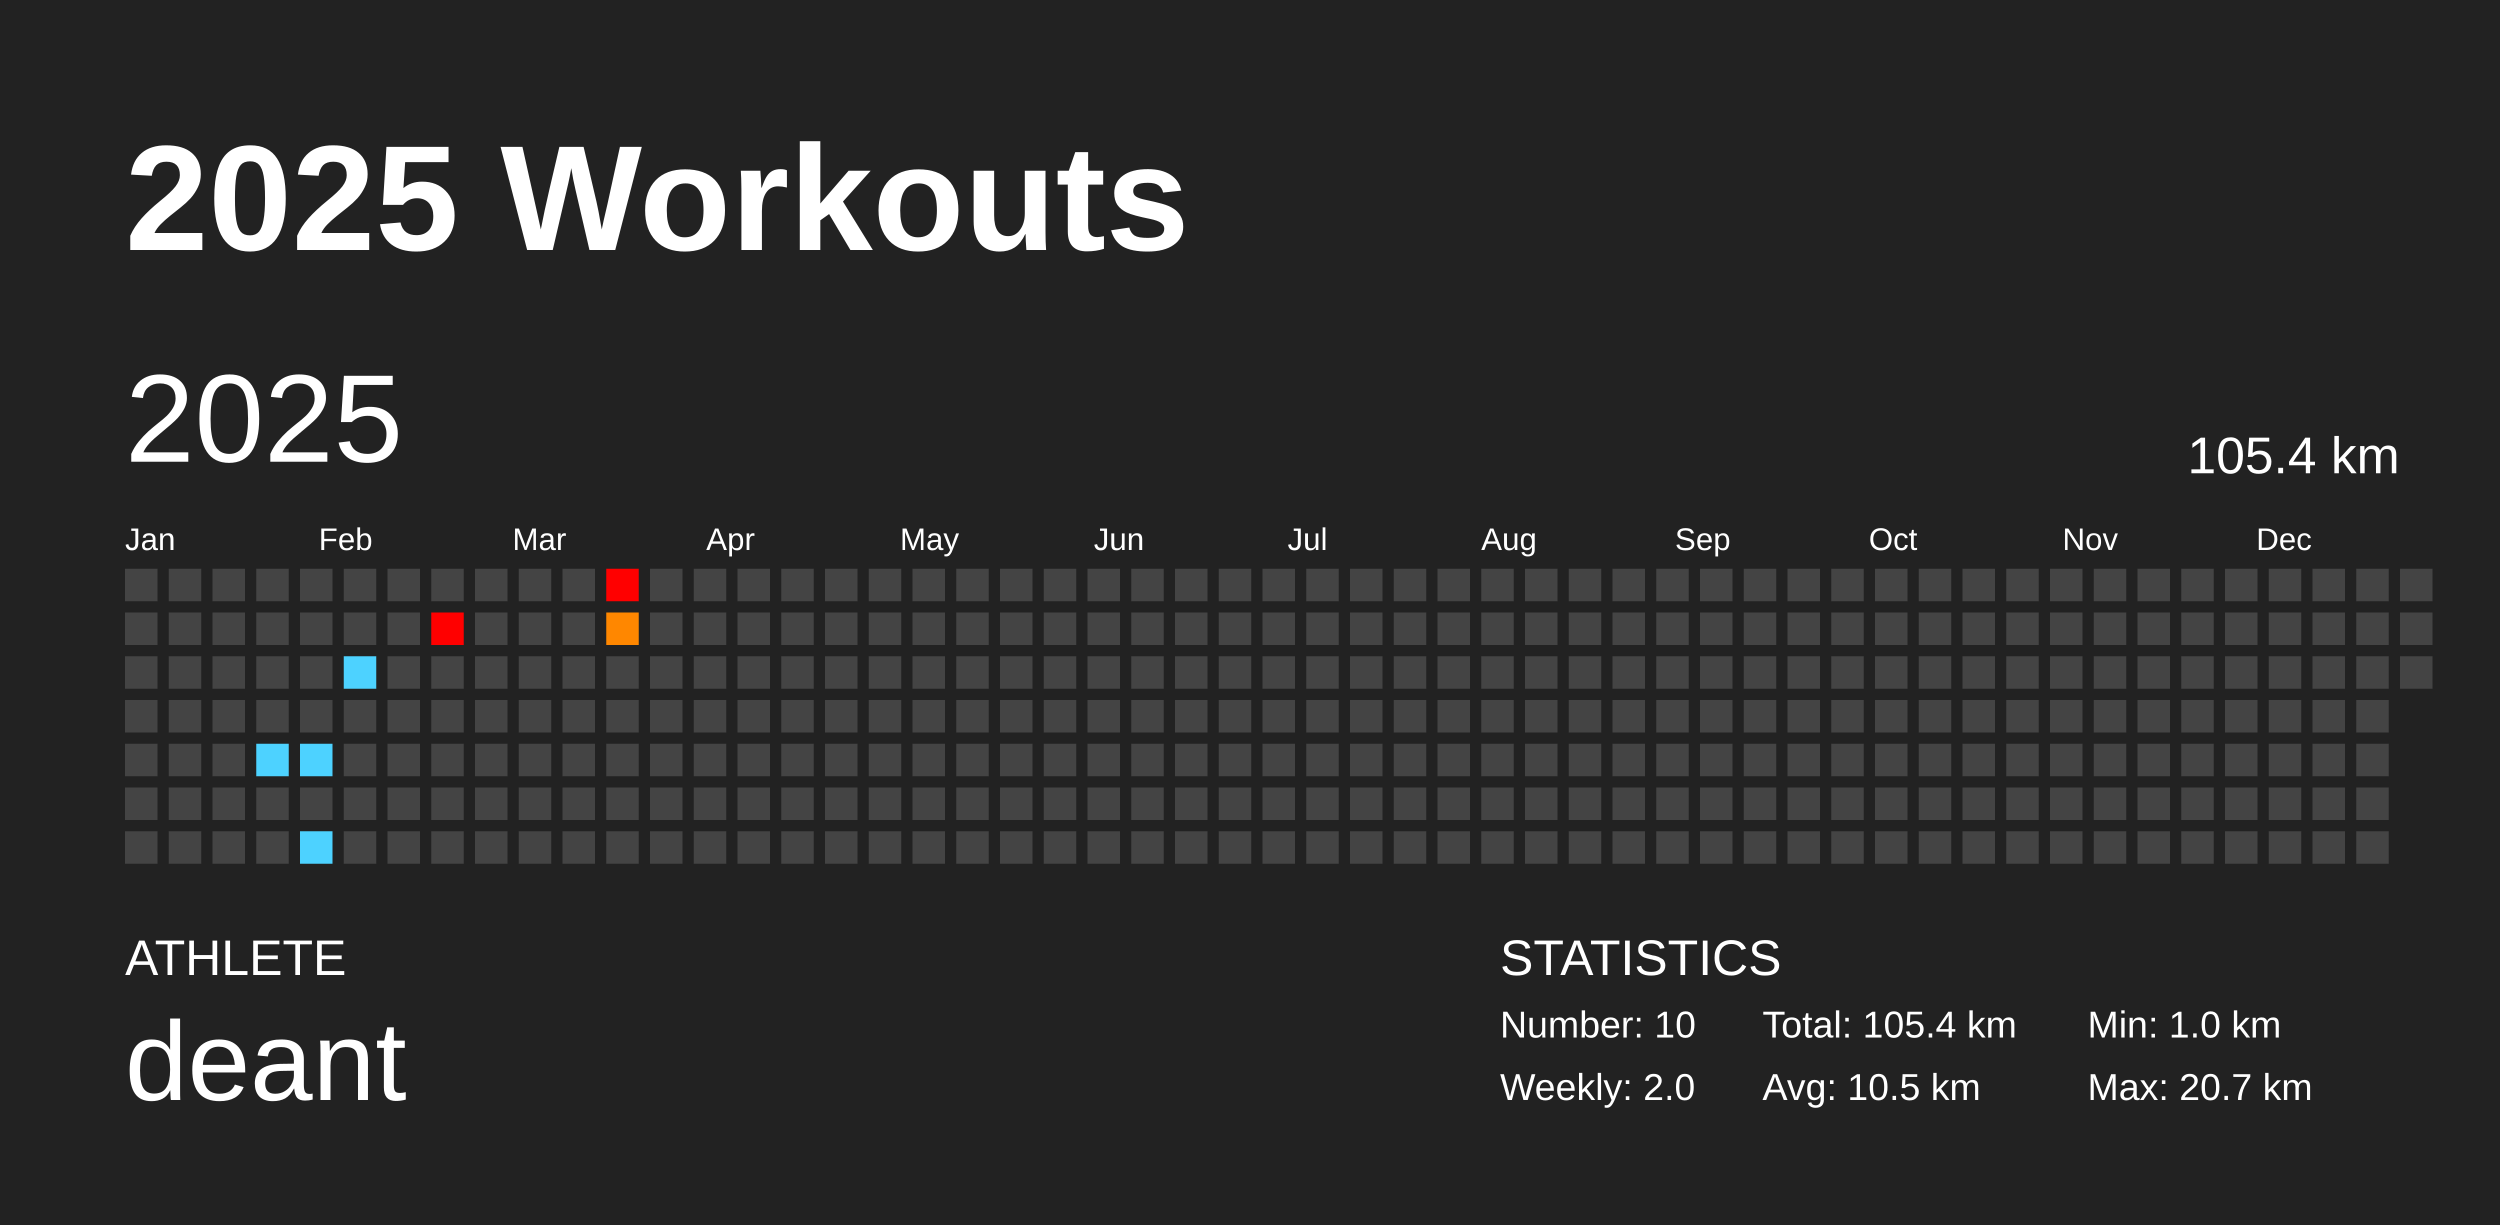
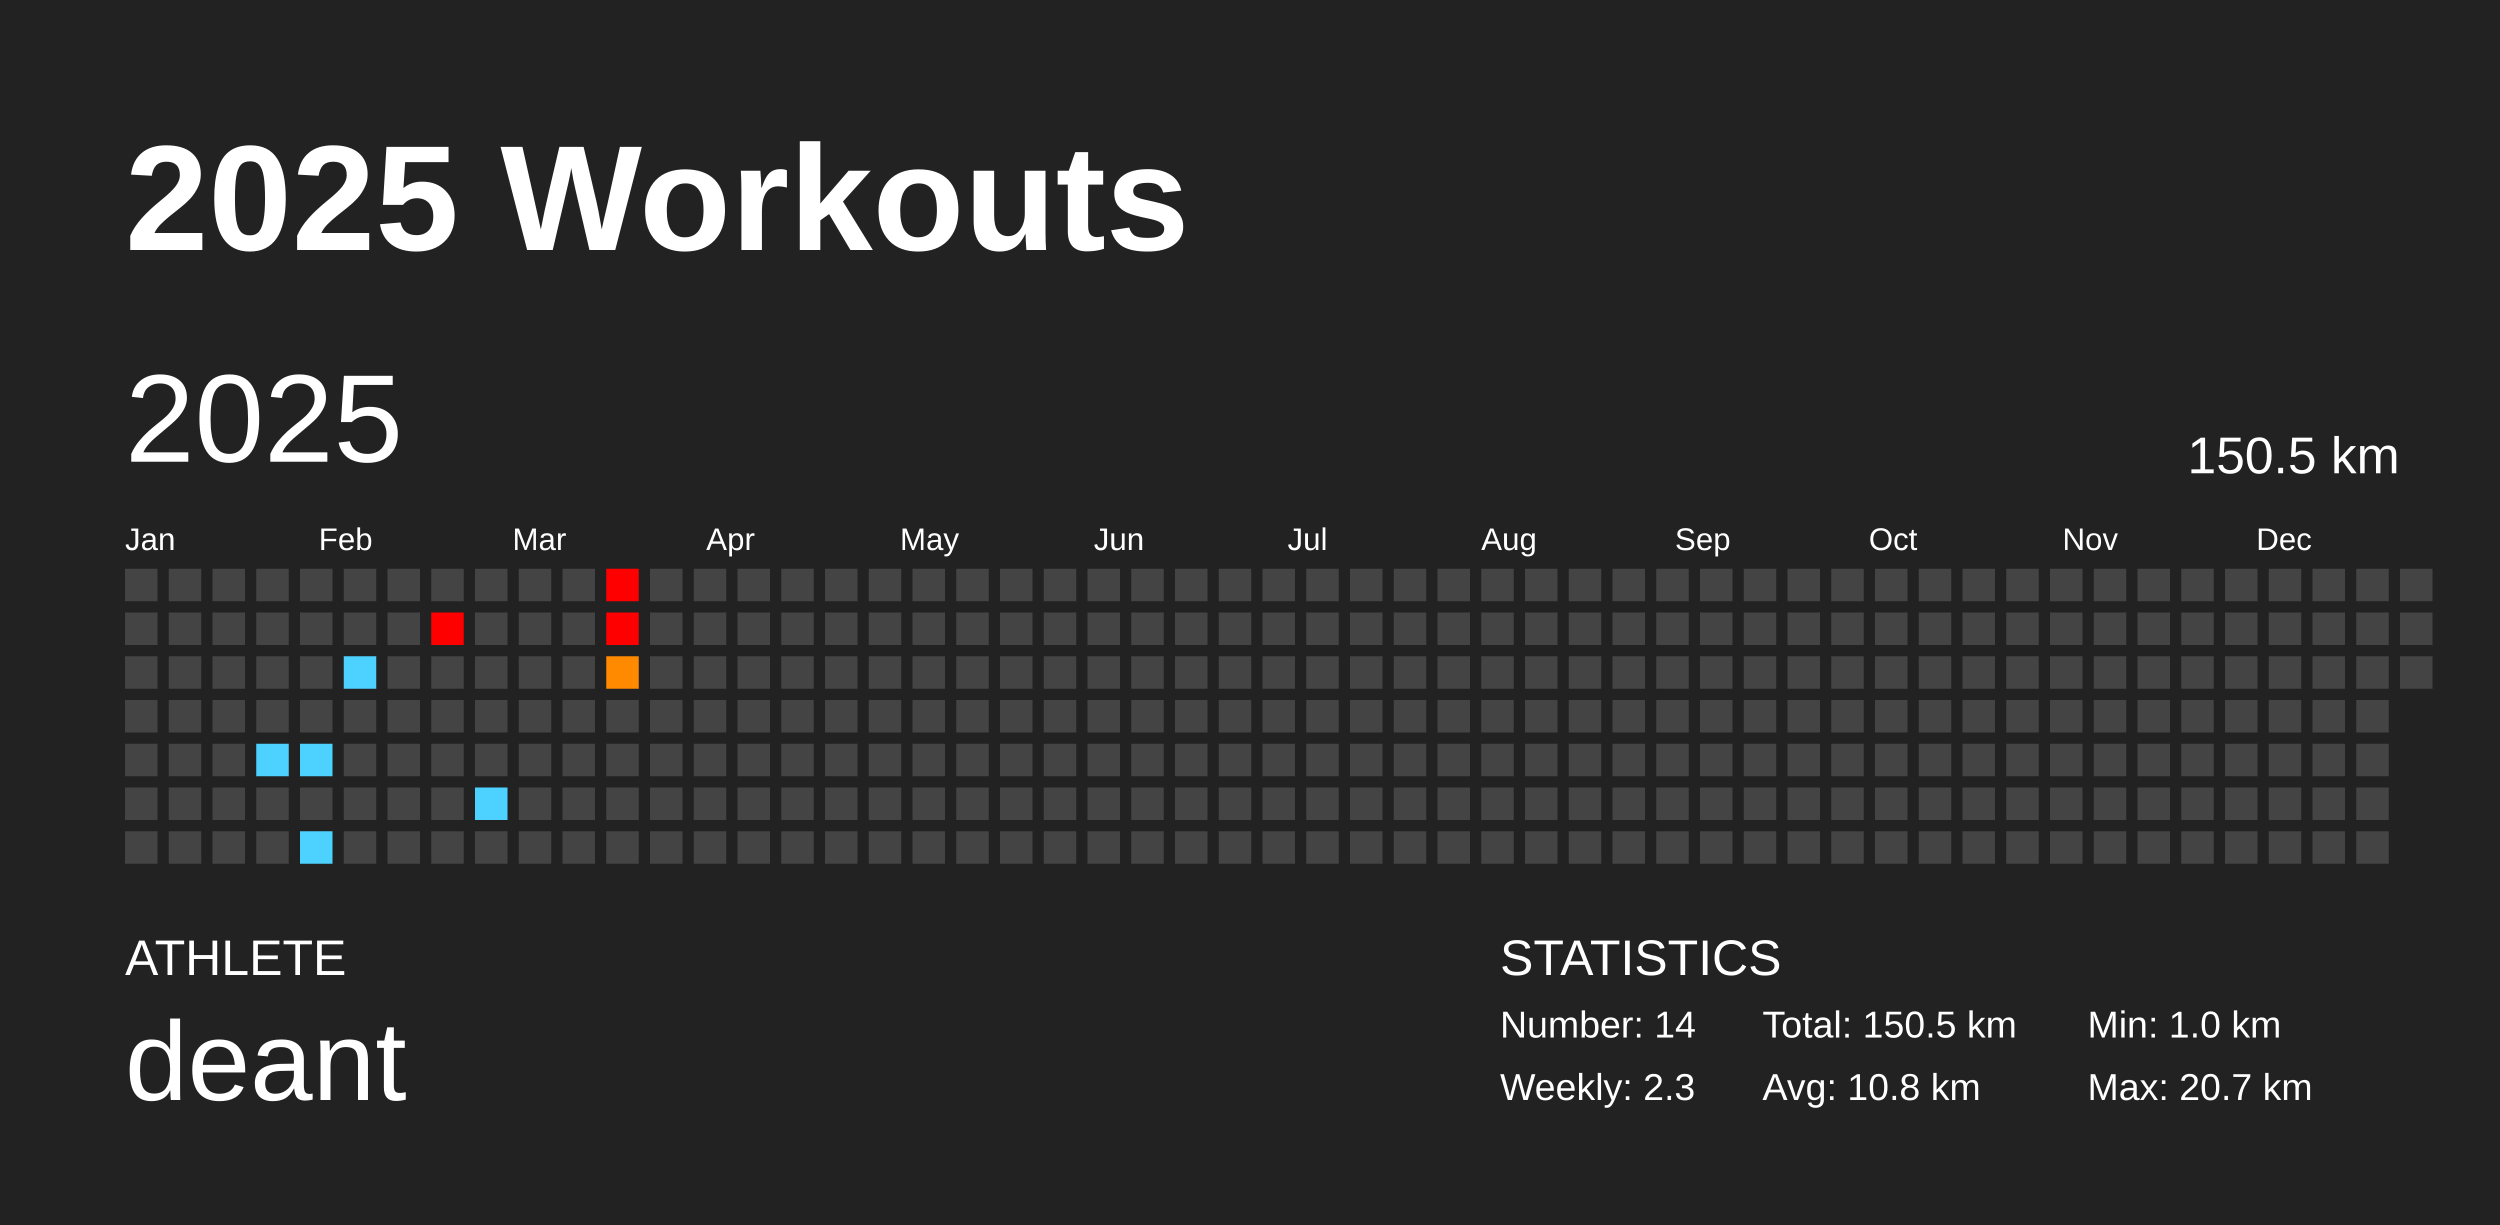
<svg xmlns="http://www.w3.org/2000/svg" baseProfile="full" height="98mm" version="1.1" viewBox="0,0,200,98" width="200mm">
  <defs />
  <rect fill="#222222" height="98" width="200" x="0" y="0" />
  <text fill="#FFFFFF" style="font-size:12px; font-family:Arial; font-weight:bold;" x="10" y="20">2025 Workouts</text>
  <text fill="#FFFFFF" style="font-size:4px; font-family:Arial" x="10" y="78">ATHLETE</text>
  <text fill="#FFFFFF" style="font-size:9px; font-family:Arial" x="10" y="88">deant</text>
  <text fill="#FFFFFF" style="font-size:4px; font-family:Arial" x="120" y="78">STATISTICS</text>
-   <text fill="#FFFFFF" style="font-size:3px; font-family:Arial" x="120" y="83">Number: 10</text>
-   <text fill="#FFFFFF" style="font-size:3px; font-family:Arial" x="120" y="88">Weekly: 2.0</text>
-   <text fill="#FFFFFF" style="font-size:3px; font-family:Arial" x="141" y="83">Total: 105.4 km</text>
-   <text fill="#FFFFFF" style="font-size:3px; font-family:Arial" x="141" y="88">Avg: 10.5 km</text>
+   <text fill="#FFFFFF" style="font-size:3px; font-family:Arial" x="120" y="83">Number: 14</text>
+   <text fill="#FFFFFF" style="font-size:3px; font-family:Arial" x="120" y="88">Weekly: 2.3</text>
+   <text fill="#FFFFFF" style="font-size:3px; font-family:Arial" x="141" y="83">Total: 150.5 km</text>
+   <text fill="#FFFFFF" style="font-size:3px; font-family:Arial" x="141" y="88">Avg: 10.8 km</text>
  <text fill="#FFFFFF" style="font-size:3px; font-family:Arial" x="167" y="83">Min: 1.0 km</text>
  <text fill="#FFFFFF" style="font-size:3px; font-family:Arial" x="167" y="88">Max: 20.7 km</text>
  <text dominant-baseline="hanging" fill="#FFFFFF" style="font-size:10.0px; font-family:Arial;" x="10" y="30">2025</text>
-   <text dominant-baseline="hanging" fill="#FFFFFF" style="font-size:4.125px; font-family:Arial;" x="175" y="35">105.4 km</text>
+   <text dominant-baseline="hanging" fill="#FFFFFF" style="font-size:4.125px; font-family:Arial;" x="175" y="35">150.5 km</text>
  <text fill="#FFFFFF" style="font-size:2.5px; font-family:Arial" x="10.0" y="44">Jan</text>
  <text fill="#FFFFFF" style="font-size:2.5px; font-family:Arial" x="25.5" y="44">Feb</text>
  <text fill="#FFFFFF" style="font-size:2.5px; font-family:Arial" x="41.0" y="44">Mar</text>
  <text fill="#FFFFFF" style="font-size:2.5px; font-family:Arial" x="56.5" y="44">Apr</text>
  <text fill="#FFFFFF" style="font-size:2.5px; font-family:Arial" x="72.0" y="44">May</text>
  <text fill="#FFFFFF" style="font-size:2.5px; font-family:Arial" x="87.5" y="44">Jun</text>
  <text fill="#FFFFFF" style="font-size:2.5px; font-family:Arial" x="103.0" y="44">Jul</text>
  <text fill="#FFFFFF" style="font-size:2.5px; font-family:Arial" x="118.5" y="44">Aug</text>
  <text fill="#FFFFFF" style="font-size:2.5px; font-family:Arial" x="134.0" y="44">Sep</text>
  <text fill="#FFFFFF" style="font-size:2.5px; font-family:Arial" x="149.5" y="44">Oct</text>
  <text fill="#FFFFFF" style="font-size:2.5px; font-family:Arial" x="165.0" y="44">Nov</text>
  <text fill="#FFFFFF" style="font-size:2.5px; font-family:Arial" x="180.5" y="44">Dec</text>
  <rect fill="#444444" height="2.6" width="2.6" x="10.0" y="45.5" />
  <rect fill="#444444" height="2.6" width="2.6" x="10.0" y="49.0" />
  <rect fill="#444444" height="2.6" width="2.6" x="10.0" y="52.5" />
  <rect fill="#444444" height="2.6" width="2.6" x="10.0" y="56.0" />
  <rect fill="#444444" height="2.6" width="2.6" x="10.0" y="59.5" />
  <rect fill="#444444" height="2.6" width="2.6" x="10.0" y="63.0" />
  <rect fill="#444444" height="2.6" width="2.6" x="10.0" y="66.5" />
  <rect fill="#444444" height="2.6" width="2.6" x="13.5" y="45.5" />
  <rect fill="#444444" height="2.6" width="2.6" x="13.5" y="49.0" />
  <rect fill="#444444" height="2.6" width="2.6" x="13.5" y="52.5" />
  <rect fill="#444444" height="2.6" width="2.6" x="13.5" y="56.0" />
  <rect fill="#444444" height="2.6" width="2.6" x="13.5" y="59.5" />
  <rect fill="#444444" height="2.6" width="2.6" x="13.5" y="63.0" />
  <rect fill="#444444" height="2.6" width="2.6" x="13.5" y="66.5" />
  <rect fill="#444444" height="2.6" width="2.6" x="17.0" y="45.5" />
  <rect fill="#444444" height="2.6" width="2.6" x="17.0" y="49.0" />
  <rect fill="#444444" height="2.6" width="2.6" x="17.0" y="52.5" />
  <rect fill="#444444" height="2.6" width="2.6" x="17.0" y="56.0" />
  <rect fill="#444444" height="2.6" width="2.6" x="17.0" y="59.5" />
  <rect fill="#444444" height="2.6" width="2.6" x="17.0" y="63.0" />
  <rect fill="#444444" height="2.6" width="2.6" x="17.0" y="66.5" />
  <rect fill="#444444" height="2.6" width="2.6" x="20.5" y="45.5" />
  <rect fill="#444444" height="2.6" width="2.6" x="20.5" y="49.0" />
  <rect fill="#444444" height="2.6" width="2.6" x="20.5" y="52.5" />
  <rect fill="#444444" height="2.6" width="2.6" x="20.5" y="56.0" />
  <rect fill="#4dd2ff" height="2.6" width="2.6" x="20.5" y="59.5" />
  <rect fill="#444444" height="2.6" width="2.6" x="20.5" y="63.0" />
  <rect fill="#444444" height="2.6" width="2.6" x="20.5" y="66.5" />
  <rect fill="#444444" height="2.6" width="2.6" x="24.0" y="45.5" />
  <rect fill="#444444" height="2.6" width="2.6" x="24.0" y="49.0" />
  <rect fill="#444444" height="2.6" width="2.6" x="24.0" y="52.5" />
  <rect fill="#444444" height="2.6" width="2.6" x="24.0" y="56.0" />
  <rect fill="#4dd2ff" height="2.6" width="2.6" x="24.0" y="59.5" />
  <rect fill="#444444" height="2.6" width="2.6" x="24.0" y="63.0" />
  <rect fill="#4dd2ff" height="2.6" width="2.6" x="24.0" y="66.5" />
  <rect fill="#444444" height="2.6" width="2.6" x="27.5" y="45.5" />
  <rect fill="#444444" height="2.6" width="2.6" x="27.5" y="49.0" />
  <rect fill="#4dd2ff" height="2.6" width="2.6" x="27.5" y="52.5" />
  <rect fill="#444444" height="2.6" width="2.6" x="27.5" y="56.0" />
  <rect fill="#444444" height="2.6" width="2.6" x="27.5" y="59.5" />
  <rect fill="#444444" height="2.6" width="2.6" x="27.5" y="63.0" />
  <rect fill="#444444" height="2.6" width="2.6" x="27.5" y="66.5" />
  <rect fill="#444444" height="2.6" width="2.6" x="31.0" y="45.5" />
  <rect fill="#444444" height="2.6" width="2.6" x="31.0" y="49.0" />
  <rect fill="#444444" height="2.6" width="2.6" x="31.0" y="52.5" />
  <rect fill="#444444" height="2.6" width="2.6" x="31.0" y="56.0" />
  <rect fill="#444444" height="2.6" width="2.6" x="31.0" y="59.5" />
  <rect fill="#444444" height="2.6" width="2.6" x="31.0" y="63.0" />
  <rect fill="#444444" height="2.6" width="2.6" x="31.0" y="66.5" />
  <rect fill="#444444" height="2.6" width="2.6" x="34.5" y="45.5" />
  <rect fill="red" height="2.6" width="2.6" x="34.5" y="49.0" />
  <rect fill="#444444" height="2.6" width="2.6" x="34.5" y="52.5" />
  <rect fill="#444444" height="2.6" width="2.6" x="34.5" y="56.0" />
  <rect fill="#444444" height="2.6" width="2.6" x="34.5" y="59.5" />
  <rect fill="#444444" height="2.6" width="2.6" x="34.5" y="63.0" />
  <rect fill="#444444" height="2.6" width="2.6" x="34.5" y="66.5" />
  <rect fill="#444444" height="2.6" width="2.6" x="38.0" y="45.5" />
  <rect fill="#444444" height="2.6" width="2.6" x="38.0" y="49.0" />
  <rect fill="#444444" height="2.6" width="2.6" x="38.0" y="52.5" />
  <rect fill="#444444" height="2.6" width="2.6" x="38.0" y="56.0" />
  <rect fill="#444444" height="2.6" width="2.6" x="38.0" y="59.5" />
-   <rect fill="#444444" height="2.6" width="2.6" x="38.0" y="63.0" />
+   <rect fill="#4dd2ff" height="2.6" width="2.6" x="38.0" y="63.0" />
  <rect fill="#444444" height="2.6" width="2.6" x="38.0" y="66.5" />
  <rect fill="#444444" height="2.6" width="2.6" x="41.5" y="45.5" />
  <rect fill="#444444" height="2.6" width="2.6" x="41.5" y="49.0" />
  <rect fill="#444444" height="2.6" width="2.6" x="41.5" y="52.5" />
  <rect fill="#444444" height="2.6" width="2.6" x="41.5" y="56.0" />
  <rect fill="#444444" height="2.6" width="2.6" x="41.5" y="59.5" />
  <rect fill="#444444" height="2.6" width="2.6" x="41.5" y="63.0" />
  <rect fill="#444444" height="2.6" width="2.6" x="41.5" y="66.5" />
  <rect fill="#444444" height="2.6" width="2.6" x="45.0" y="45.5" />
  <rect fill="#444444" height="2.6" width="2.6" x="45.0" y="49.0" />
  <rect fill="#444444" height="2.6" width="2.6" x="45.0" y="52.5" />
  <rect fill="#444444" height="2.6" width="2.6" x="45.0" y="56.0" />
  <rect fill="#444444" height="2.6" width="2.6" x="45.0" y="59.5" />
  <rect fill="#444444" height="2.6" width="2.6" x="45.0" y="63.0" />
  <rect fill="#444444" height="2.6" width="2.6" x="45.0" y="66.5" />
  <rect fill="red" height="2.6" width="2.6" x="48.5" y="45.5" />
-   <rect fill="#ff8700" height="2.6" width="2.6" x="48.5" y="49.0" />
-   <rect fill="#444444" height="2.6" width="2.6" x="48.5" y="52.5" />
+   <rect fill="red" height="2.6" width="2.6" x="48.5" y="49.0" />
+   <rect fill="#ff8a00" height="2.6" width="2.6" x="48.5" y="52.5" />
  <rect fill="#444444" height="2.6" width="2.6" x="48.5" y="56.0" />
  <rect fill="#444444" height="2.6" width="2.6" x="48.5" y="59.5" />
  <rect fill="#444444" height="2.6" width="2.6" x="48.5" y="63.0" />
  <rect fill="#444444" height="2.6" width="2.6" x="48.5" y="66.5" />
  <rect fill="#444444" height="2.6" width="2.6" x="52.0" y="45.5" />
  <rect fill="#444444" height="2.6" width="2.6" x="52.0" y="49.0" />
  <rect fill="#444444" height="2.6" width="2.6" x="52.0" y="52.5" />
  <rect fill="#444444" height="2.6" width="2.6" x="52.0" y="56.0" />
  <rect fill="#444444" height="2.6" width="2.6" x="52.0" y="59.5" />
  <rect fill="#444444" height="2.6" width="2.6" x="52.0" y="63.0" />
  <rect fill="#444444" height="2.6" width="2.6" x="52.0" y="66.5" />
  <rect fill="#444444" height="2.6" width="2.6" x="55.5" y="45.5" />
  <rect fill="#444444" height="2.6" width="2.6" x="55.5" y="49.0" />
  <rect fill="#444444" height="2.6" width="2.6" x="55.5" y="52.5" />
  <rect fill="#444444" height="2.6" width="2.6" x="55.5" y="56.0" />
  <rect fill="#444444" height="2.6" width="2.6" x="55.5" y="59.5" />
  <rect fill="#444444" height="2.6" width="2.6" x="55.5" y="63.0" />
  <rect fill="#444444" height="2.6" width="2.6" x="55.5" y="66.5" />
  <rect fill="#444444" height="2.6" width="2.6" x="59.0" y="45.5" />
  <rect fill="#444444" height="2.6" width="2.6" x="59.0" y="49.0" />
  <rect fill="#444444" height="2.6" width="2.6" x="59.0" y="52.5" />
  <rect fill="#444444" height="2.6" width="2.6" x="59.0" y="56.0" />
  <rect fill="#444444" height="2.6" width="2.6" x="59.0" y="59.5" />
  <rect fill="#444444" height="2.6" width="2.6" x="59.0" y="63.0" />
  <rect fill="#444444" height="2.6" width="2.6" x="59.0" y="66.5" />
  <rect fill="#444444" height="2.6" width="2.6" x="62.5" y="45.5" />
  <rect fill="#444444" height="2.6" width="2.6" x="62.5" y="49.0" />
  <rect fill="#444444" height="2.6" width="2.6" x="62.5" y="52.5" />
  <rect fill="#444444" height="2.6" width="2.6" x="62.5" y="56.0" />
  <rect fill="#444444" height="2.6" width="2.6" x="62.5" y="59.5" />
  <rect fill="#444444" height="2.6" width="2.6" x="62.5" y="63.0" />
  <rect fill="#444444" height="2.6" width="2.6" x="62.5" y="66.5" />
  <rect fill="#444444" height="2.6" width="2.6" x="66.0" y="45.5" />
  <rect fill="#444444" height="2.6" width="2.6" x="66.0" y="49.0" />
  <rect fill="#444444" height="2.6" width="2.6" x="66.0" y="52.5" />
  <rect fill="#444444" height="2.6" width="2.6" x="66.0" y="56.0" />
  <rect fill="#444444" height="2.6" width="2.6" x="66.0" y="59.5" />
  <rect fill="#444444" height="2.6" width="2.6" x="66.0" y="63.0" />
  <rect fill="#444444" height="2.6" width="2.6" x="66.0" y="66.5" />
  <rect fill="#444444" height="2.6" width="2.6" x="69.5" y="45.5" />
  <rect fill="#444444" height="2.6" width="2.6" x="69.5" y="49.0" />
  <rect fill="#444444" height="2.6" width="2.6" x="69.5" y="52.5" />
  <rect fill="#444444" height="2.6" width="2.6" x="69.5" y="56.0" />
  <rect fill="#444444" height="2.6" width="2.6" x="69.5" y="59.5" />
  <rect fill="#444444" height="2.6" width="2.6" x="69.5" y="63.0" />
  <rect fill="#444444" height="2.6" width="2.6" x="69.5" y="66.5" />
  <rect fill="#444444" height="2.6" width="2.6" x="73.0" y="45.5" />
  <rect fill="#444444" height="2.6" width="2.6" x="73.0" y="49.0" />
  <rect fill="#444444" height="2.6" width="2.6" x="73.0" y="52.5" />
  <rect fill="#444444" height="2.6" width="2.6" x="73.0" y="56.0" />
  <rect fill="#444444" height="2.6" width="2.6" x="73.0" y="59.5" />
  <rect fill="#444444" height="2.6" width="2.6" x="73.0" y="63.0" />
  <rect fill="#444444" height="2.6" width="2.6" x="73.0" y="66.5" />
  <rect fill="#444444" height="2.6" width="2.6" x="76.5" y="45.5" />
  <rect fill="#444444" height="2.6" width="2.6" x="76.5" y="49.0" />
  <rect fill="#444444" height="2.6" width="2.6" x="76.5" y="52.5" />
  <rect fill="#444444" height="2.6" width="2.6" x="76.5" y="56.0" />
  <rect fill="#444444" height="2.6" width="2.6" x="76.5" y="59.5" />
  <rect fill="#444444" height="2.6" width="2.6" x="76.5" y="63.0" />
  <rect fill="#444444" height="2.6" width="2.6" x="76.5" y="66.5" />
  <rect fill="#444444" height="2.6" width="2.6" x="80.0" y="45.5" />
  <rect fill="#444444" height="2.6" width="2.6" x="80.0" y="49.0" />
  <rect fill="#444444" height="2.6" width="2.6" x="80.0" y="52.5" />
  <rect fill="#444444" height="2.6" width="2.6" x="80.0" y="56.0" />
  <rect fill="#444444" height="2.6" width="2.6" x="80.0" y="59.5" />
  <rect fill="#444444" height="2.6" width="2.6" x="80.0" y="63.0" />
  <rect fill="#444444" height="2.6" width="2.6" x="80.0" y="66.5" />
  <rect fill="#444444" height="2.6" width="2.6" x="83.5" y="45.5" />
  <rect fill="#444444" height="2.6" width="2.6" x="83.5" y="49.0" />
  <rect fill="#444444" height="2.6" width="2.6" x="83.5" y="52.5" />
  <rect fill="#444444" height="2.6" width="2.6" x="83.5" y="56.0" />
  <rect fill="#444444" height="2.6" width="2.6" x="83.5" y="59.5" />
  <rect fill="#444444" height="2.6" width="2.6" x="83.5" y="63.0" />
  <rect fill="#444444" height="2.6" width="2.6" x="83.5" y="66.5" />
  <rect fill="#444444" height="2.6" width="2.6" x="87.0" y="45.5" />
  <rect fill="#444444" height="2.6" width="2.6" x="87.0" y="49.0" />
  <rect fill="#444444" height="2.6" width="2.6" x="87.0" y="52.5" />
  <rect fill="#444444" height="2.6" width="2.6" x="87.0" y="56.0" />
  <rect fill="#444444" height="2.6" width="2.6" x="87.0" y="59.5" />
  <rect fill="#444444" height="2.6" width="2.6" x="87.0" y="63.0" />
  <rect fill="#444444" height="2.6" width="2.6" x="87.0" y="66.5" />
  <rect fill="#444444" height="2.6" width="2.6" x="90.5" y="45.5" />
  <rect fill="#444444" height="2.6" width="2.6" x="90.5" y="49.0" />
  <rect fill="#444444" height="2.6" width="2.6" x="90.5" y="52.5" />
  <rect fill="#444444" height="2.6" width="2.6" x="90.5" y="56.0" />
  <rect fill="#444444" height="2.6" width="2.6" x="90.5" y="59.5" />
  <rect fill="#444444" height="2.6" width="2.6" x="90.5" y="63.0" />
  <rect fill="#444444" height="2.6" width="2.6" x="90.5" y="66.5" />
  <rect fill="#444444" height="2.6" width="2.6" x="94.0" y="45.5" />
  <rect fill="#444444" height="2.6" width="2.6" x="94.0" y="49.0" />
  <rect fill="#444444" height="2.6" width="2.6" x="94.0" y="52.5" />
  <rect fill="#444444" height="2.6" width="2.6" x="94.0" y="56.0" />
  <rect fill="#444444" height="2.6" width="2.6" x="94.0" y="59.5" />
  <rect fill="#444444" height="2.6" width="2.6" x="94.0" y="63.0" />
  <rect fill="#444444" height="2.6" width="2.6" x="94.0" y="66.5" />
  <rect fill="#444444" height="2.6" width="2.6" x="97.5" y="45.5" />
  <rect fill="#444444" height="2.6" width="2.6" x="97.5" y="49.0" />
  <rect fill="#444444" height="2.6" width="2.6" x="97.5" y="52.5" />
  <rect fill="#444444" height="2.6" width="2.6" x="97.5" y="56.0" />
  <rect fill="#444444" height="2.6" width="2.6" x="97.5" y="59.5" />
  <rect fill="#444444" height="2.6" width="2.6" x="97.5" y="63.0" />
  <rect fill="#444444" height="2.6" width="2.6" x="97.5" y="66.5" />
  <rect fill="#444444" height="2.6" width="2.6" x="101.0" y="45.5" />
  <rect fill="#444444" height="2.6" width="2.6" x="101.0" y="49.0" />
  <rect fill="#444444" height="2.6" width="2.6" x="101.0" y="52.5" />
  <rect fill="#444444" height="2.6" width="2.6" x="101.0" y="56.0" />
  <rect fill="#444444" height="2.6" width="2.6" x="101.0" y="59.5" />
  <rect fill="#444444" height="2.6" width="2.6" x="101.0" y="63.0" />
  <rect fill="#444444" height="2.6" width="2.6" x="101.0" y="66.5" />
  <rect fill="#444444" height="2.6" width="2.6" x="104.5" y="45.5" />
  <rect fill="#444444" height="2.6" width="2.6" x="104.5" y="49.0" />
  <rect fill="#444444" height="2.6" width="2.6" x="104.5" y="52.5" />
  <rect fill="#444444" height="2.6" width="2.6" x="104.5" y="56.0" />
  <rect fill="#444444" height="2.6" width="2.6" x="104.5" y="59.5" />
  <rect fill="#444444" height="2.6" width="2.6" x="104.5" y="63.0" />
  <rect fill="#444444" height="2.6" width="2.6" x="104.5" y="66.5" />
  <rect fill="#444444" height="2.6" width="2.6" x="108.0" y="45.5" />
  <rect fill="#444444" height="2.6" width="2.6" x="108.0" y="49.0" />
  <rect fill="#444444" height="2.6" width="2.6" x="108.0" y="52.5" />
  <rect fill="#444444" height="2.6" width="2.6" x="108.0" y="56.0" />
  <rect fill="#444444" height="2.6" width="2.6" x="108.0" y="59.5" />
  <rect fill="#444444" height="2.6" width="2.6" x="108.0" y="63.0" />
  <rect fill="#444444" height="2.6" width="2.6" x="108.0" y="66.5" />
  <rect fill="#444444" height="2.6" width="2.6" x="111.5" y="45.5" />
  <rect fill="#444444" height="2.6" width="2.6" x="111.5" y="49.0" />
  <rect fill="#444444" height="2.6" width="2.6" x="111.5" y="52.5" />
  <rect fill="#444444" height="2.6" width="2.6" x="111.5" y="56.0" />
  <rect fill="#444444" height="2.6" width="2.6" x="111.5" y="59.5" />
  <rect fill="#444444" height="2.6" width="2.6" x="111.5" y="63.0" />
  <rect fill="#444444" height="2.6" width="2.6" x="111.5" y="66.5" />
  <rect fill="#444444" height="2.6" width="2.6" x="115.0" y="45.5" />
  <rect fill="#444444" height="2.6" width="2.6" x="115.0" y="49.0" />
  <rect fill="#444444" height="2.6" width="2.6" x="115.0" y="52.5" />
  <rect fill="#444444" height="2.6" width="2.6" x="115.0" y="56.0" />
  <rect fill="#444444" height="2.6" width="2.6" x="115.0" y="59.5" />
  <rect fill="#444444" height="2.6" width="2.6" x="115.0" y="63.0" />
  <rect fill="#444444" height="2.6" width="2.6" x="115.0" y="66.5" />
  <rect fill="#444444" height="2.6" width="2.6" x="118.5" y="45.5" />
  <rect fill="#444444" height="2.6" width="2.6" x="118.5" y="49.0" />
  <rect fill="#444444" height="2.6" width="2.6" x="118.5" y="52.5" />
  <rect fill="#444444" height="2.6" width="2.6" x="118.5" y="56.0" />
  <rect fill="#444444" height="2.6" width="2.6" x="118.5" y="59.5" />
  <rect fill="#444444" height="2.6" width="2.6" x="118.5" y="63.0" />
  <rect fill="#444444" height="2.6" width="2.6" x="118.5" y="66.5" />
  <rect fill="#444444" height="2.6" width="2.6" x="122.0" y="45.5" />
  <rect fill="#444444" height="2.6" width="2.6" x="122.0" y="49.0" />
  <rect fill="#444444" height="2.6" width="2.6" x="122.0" y="52.5" />
  <rect fill="#444444" height="2.6" width="2.6" x="122.0" y="56.0" />
  <rect fill="#444444" height="2.6" width="2.6" x="122.0" y="59.5" />
  <rect fill="#444444" height="2.6" width="2.6" x="122.0" y="63.0" />
  <rect fill="#444444" height="2.6" width="2.6" x="122.0" y="66.5" />
  <rect fill="#444444" height="2.6" width="2.6" x="125.5" y="45.5" />
  <rect fill="#444444" height="2.6" width="2.6" x="125.5" y="49.0" />
  <rect fill="#444444" height="2.6" width="2.6" x="125.5" y="52.5" />
  <rect fill="#444444" height="2.6" width="2.6" x="125.5" y="56.0" />
  <rect fill="#444444" height="2.6" width="2.6" x="125.5" y="59.5" />
  <rect fill="#444444" height="2.6" width="2.6" x="125.5" y="63.0" />
  <rect fill="#444444" height="2.6" width="2.6" x="125.5" y="66.5" />
  <rect fill="#444444" height="2.6" width="2.6" x="129.0" y="45.5" />
  <rect fill="#444444" height="2.6" width="2.6" x="129.0" y="49.0" />
  <rect fill="#444444" height="2.6" width="2.6" x="129.0" y="52.5" />
  <rect fill="#444444" height="2.6" width="2.6" x="129.0" y="56.0" />
  <rect fill="#444444" height="2.6" width="2.6" x="129.0" y="59.5" />
  <rect fill="#444444" height="2.6" width="2.6" x="129.0" y="63.0" />
  <rect fill="#444444" height="2.6" width="2.6" x="129.0" y="66.5" />
  <rect fill="#444444" height="2.6" width="2.6" x="132.5" y="45.5" />
  <rect fill="#444444" height="2.6" width="2.6" x="132.5" y="49.0" />
  <rect fill="#444444" height="2.6" width="2.6" x="132.5" y="52.5" />
  <rect fill="#444444" height="2.6" width="2.6" x="132.5" y="56.0" />
  <rect fill="#444444" height="2.6" width="2.6" x="132.5" y="59.5" />
  <rect fill="#444444" height="2.6" width="2.6" x="132.5" y="63.0" />
  <rect fill="#444444" height="2.6" width="2.6" x="132.5" y="66.5" />
  <rect fill="#444444" height="2.6" width="2.6" x="136.0" y="45.5" />
  <rect fill="#444444" height="2.6" width="2.6" x="136.0" y="49.0" />
  <rect fill="#444444" height="2.6" width="2.6" x="136.0" y="52.5" />
  <rect fill="#444444" height="2.6" width="2.6" x="136.0" y="56.0" />
  <rect fill="#444444" height="2.6" width="2.6" x="136.0" y="59.5" />
  <rect fill="#444444" height="2.6" width="2.6" x="136.0" y="63.0" />
  <rect fill="#444444" height="2.6" width="2.6" x="136.0" y="66.5" />
  <rect fill="#444444" height="2.6" width="2.6" x="139.5" y="45.5" />
  <rect fill="#444444" height="2.6" width="2.6" x="139.5" y="49.0" />
  <rect fill="#444444" height="2.6" width="2.6" x="139.5" y="52.5" />
  <rect fill="#444444" height="2.6" width="2.6" x="139.5" y="56.0" />
  <rect fill="#444444" height="2.6" width="2.6" x="139.5" y="59.5" />
  <rect fill="#444444" height="2.6" width="2.6" x="139.5" y="63.0" />
  <rect fill="#444444" height="2.6" width="2.6" x="139.5" y="66.5" />
  <rect fill="#444444" height="2.6" width="2.6" x="143.0" y="45.5" />
  <rect fill="#444444" height="2.6" width="2.6" x="143.0" y="49.0" />
  <rect fill="#444444" height="2.6" width="2.6" x="143.0" y="52.5" />
  <rect fill="#444444" height="2.6" width="2.6" x="143.0" y="56.0" />
  <rect fill="#444444" height="2.6" width="2.6" x="143.0" y="59.5" />
  <rect fill="#444444" height="2.6" width="2.6" x="143.0" y="63.0" />
  <rect fill="#444444" height="2.6" width="2.6" x="143.0" y="66.5" />
  <rect fill="#444444" height="2.6" width="2.6" x="146.5" y="45.5" />
  <rect fill="#444444" height="2.6" width="2.6" x="146.5" y="49.0" />
  <rect fill="#444444" height="2.6" width="2.6" x="146.5" y="52.5" />
  <rect fill="#444444" height="2.6" width="2.6" x="146.5" y="56.0" />
  <rect fill="#444444" height="2.6" width="2.6" x="146.5" y="59.5" />
  <rect fill="#444444" height="2.6" width="2.6" x="146.5" y="63.0" />
  <rect fill="#444444" height="2.6" width="2.6" x="146.5" y="66.5" />
  <rect fill="#444444" height="2.6" width="2.6" x="150.0" y="45.5" />
  <rect fill="#444444" height="2.6" width="2.6" x="150.0" y="49.0" />
  <rect fill="#444444" height="2.6" width="2.6" x="150.0" y="52.5" />
  <rect fill="#444444" height="2.6" width="2.6" x="150.0" y="56.0" />
  <rect fill="#444444" height="2.6" width="2.6" x="150.0" y="59.5" />
  <rect fill="#444444" height="2.6" width="2.6" x="150.0" y="63.0" />
  <rect fill="#444444" height="2.6" width="2.6" x="150.0" y="66.5" />
  <rect fill="#444444" height="2.6" width="2.6" x="153.5" y="45.5" />
  <rect fill="#444444" height="2.6" width="2.6" x="153.5" y="49.0" />
  <rect fill="#444444" height="2.6" width="2.6" x="153.5" y="52.5" />
  <rect fill="#444444" height="2.6" width="2.6" x="153.5" y="56.0" />
  <rect fill="#444444" height="2.6" width="2.6" x="153.5" y="59.5" />
  <rect fill="#444444" height="2.6" width="2.6" x="153.5" y="63.0" />
  <rect fill="#444444" height="2.6" width="2.6" x="153.5" y="66.5" />
  <rect fill="#444444" height="2.6" width="2.6" x="157.0" y="45.5" />
  <rect fill="#444444" height="2.6" width="2.6" x="157.0" y="49.0" />
  <rect fill="#444444" height="2.6" width="2.6" x="157.0" y="52.5" />
  <rect fill="#444444" height="2.6" width="2.6" x="157.0" y="56.0" />
  <rect fill="#444444" height="2.6" width="2.6" x="157.0" y="59.5" />
  <rect fill="#444444" height="2.6" width="2.6" x="157.0" y="63.0" />
  <rect fill="#444444" height="2.6" width="2.6" x="157.0" y="66.5" />
  <rect fill="#444444" height="2.6" width="2.6" x="160.5" y="45.5" />
  <rect fill="#444444" height="2.6" width="2.6" x="160.5" y="49.0" />
  <rect fill="#444444" height="2.6" width="2.6" x="160.5" y="52.5" />
  <rect fill="#444444" height="2.6" width="2.6" x="160.5" y="56.0" />
  <rect fill="#444444" height="2.6" width="2.6" x="160.5" y="59.5" />
  <rect fill="#444444" height="2.6" width="2.6" x="160.5" y="63.0" />
  <rect fill="#444444" height="2.6" width="2.6" x="160.5" y="66.5" />
  <rect fill="#444444" height="2.6" width="2.6" x="164.0" y="45.5" />
  <rect fill="#444444" height="2.6" width="2.6" x="164.0" y="49.0" />
  <rect fill="#444444" height="2.6" width="2.6" x="164.0" y="52.5" />
  <rect fill="#444444" height="2.6" width="2.6" x="164.0" y="56.0" />
  <rect fill="#444444" height="2.6" width="2.6" x="164.0" y="59.5" />
  <rect fill="#444444" height="2.6" width="2.6" x="164.0" y="63.0" />
  <rect fill="#444444" height="2.6" width="2.6" x="164.0" y="66.5" />
  <rect fill="#444444" height="2.6" width="2.6" x="167.5" y="45.5" />
  <rect fill="#444444" height="2.6" width="2.6" x="167.5" y="49.0" />
  <rect fill="#444444" height="2.6" width="2.6" x="167.5" y="52.5" />
  <rect fill="#444444" height="2.6" width="2.6" x="167.5" y="56.0" />
  <rect fill="#444444" height="2.6" width="2.6" x="167.5" y="59.5" />
  <rect fill="#444444" height="2.6" width="2.6" x="167.5" y="63.0" />
  <rect fill="#444444" height="2.6" width="2.6" x="167.5" y="66.5" />
  <rect fill="#444444" height="2.6" width="2.6" x="171.0" y="45.5" />
  <rect fill="#444444" height="2.6" width="2.6" x="171.0" y="49.0" />
  <rect fill="#444444" height="2.6" width="2.6" x="171.0" y="52.5" />
  <rect fill="#444444" height="2.6" width="2.6" x="171.0" y="56.0" />
  <rect fill="#444444" height="2.6" width="2.6" x="171.0" y="59.5" />
  <rect fill="#444444" height="2.6" width="2.6" x="171.0" y="63.0" />
  <rect fill="#444444" height="2.6" width="2.6" x="171.0" y="66.5" />
  <rect fill="#444444" height="2.6" width="2.6" x="174.5" y="45.5" />
  <rect fill="#444444" height="2.6" width="2.6" x="174.5" y="49.0" />
  <rect fill="#444444" height="2.6" width="2.6" x="174.5" y="52.5" />
  <rect fill="#444444" height="2.6" width="2.6" x="174.5" y="56.0" />
  <rect fill="#444444" height="2.6" width="2.6" x="174.5" y="59.5" />
  <rect fill="#444444" height="2.6" width="2.6" x="174.5" y="63.0" />
  <rect fill="#444444" height="2.6" width="2.6" x="174.5" y="66.5" />
  <rect fill="#444444" height="2.6" width="2.6" x="178.0" y="45.5" />
  <rect fill="#444444" height="2.6" width="2.6" x="178.0" y="49.0" />
  <rect fill="#444444" height="2.6" width="2.6" x="178.0" y="52.5" />
  <rect fill="#444444" height="2.6" width="2.6" x="178.0" y="56.0" />
  <rect fill="#444444" height="2.6" width="2.6" x="178.0" y="59.5" />
  <rect fill="#444444" height="2.6" width="2.6" x="178.0" y="63.0" />
  <rect fill="#444444" height="2.6" width="2.6" x="178.0" y="66.5" />
  <rect fill="#444444" height="2.6" width="2.6" x="181.5" y="45.5" />
  <rect fill="#444444" height="2.6" width="2.6" x="181.5" y="49.0" />
  <rect fill="#444444" height="2.6" width="2.6" x="181.5" y="52.5" />
  <rect fill="#444444" height="2.6" width="2.6" x="181.5" y="56.0" />
  <rect fill="#444444" height="2.6" width="2.6" x="181.5" y="59.5" />
  <rect fill="#444444" height="2.6" width="2.6" x="181.5" y="63.0" />
  <rect fill="#444444" height="2.6" width="2.6" x="181.5" y="66.5" />
  <rect fill="#444444" height="2.6" width="2.6" x="185.0" y="45.5" />
  <rect fill="#444444" height="2.6" width="2.6" x="185.0" y="49.0" />
  <rect fill="#444444" height="2.6" width="2.6" x="185.0" y="52.5" />
  <rect fill="#444444" height="2.6" width="2.6" x="185.0" y="56.0" />
  <rect fill="#444444" height="2.6" width="2.6" x="185.0" y="59.5" />
  <rect fill="#444444" height="2.6" width="2.6" x="185.0" y="63.0" />
  <rect fill="#444444" height="2.6" width="2.6" x="185.0" y="66.5" />
  <rect fill="#444444" height="2.6" width="2.6" x="188.5" y="45.5" />
  <rect fill="#444444" height="2.6" width="2.6" x="188.5" y="49.0" />
  <rect fill="#444444" height="2.6" width="2.6" x="188.5" y="52.5" />
  <rect fill="#444444" height="2.6" width="2.6" x="188.5" y="56.0" />
  <rect fill="#444444" height="2.6" width="2.6" x="188.5" y="59.5" />
  <rect fill="#444444" height="2.6" width="2.6" x="188.5" y="63.0" />
  <rect fill="#444444" height="2.6" width="2.6" x="188.5" y="66.5" />
  <rect fill="#444444" height="2.6" width="2.6" x="192.0" y="45.5" />
  <rect fill="#444444" height="2.6" width="2.6" x="192.0" y="49.0" />
  <rect fill="#444444" height="2.6" width="2.6" x="192.0" y="52.5" />
</svg>
